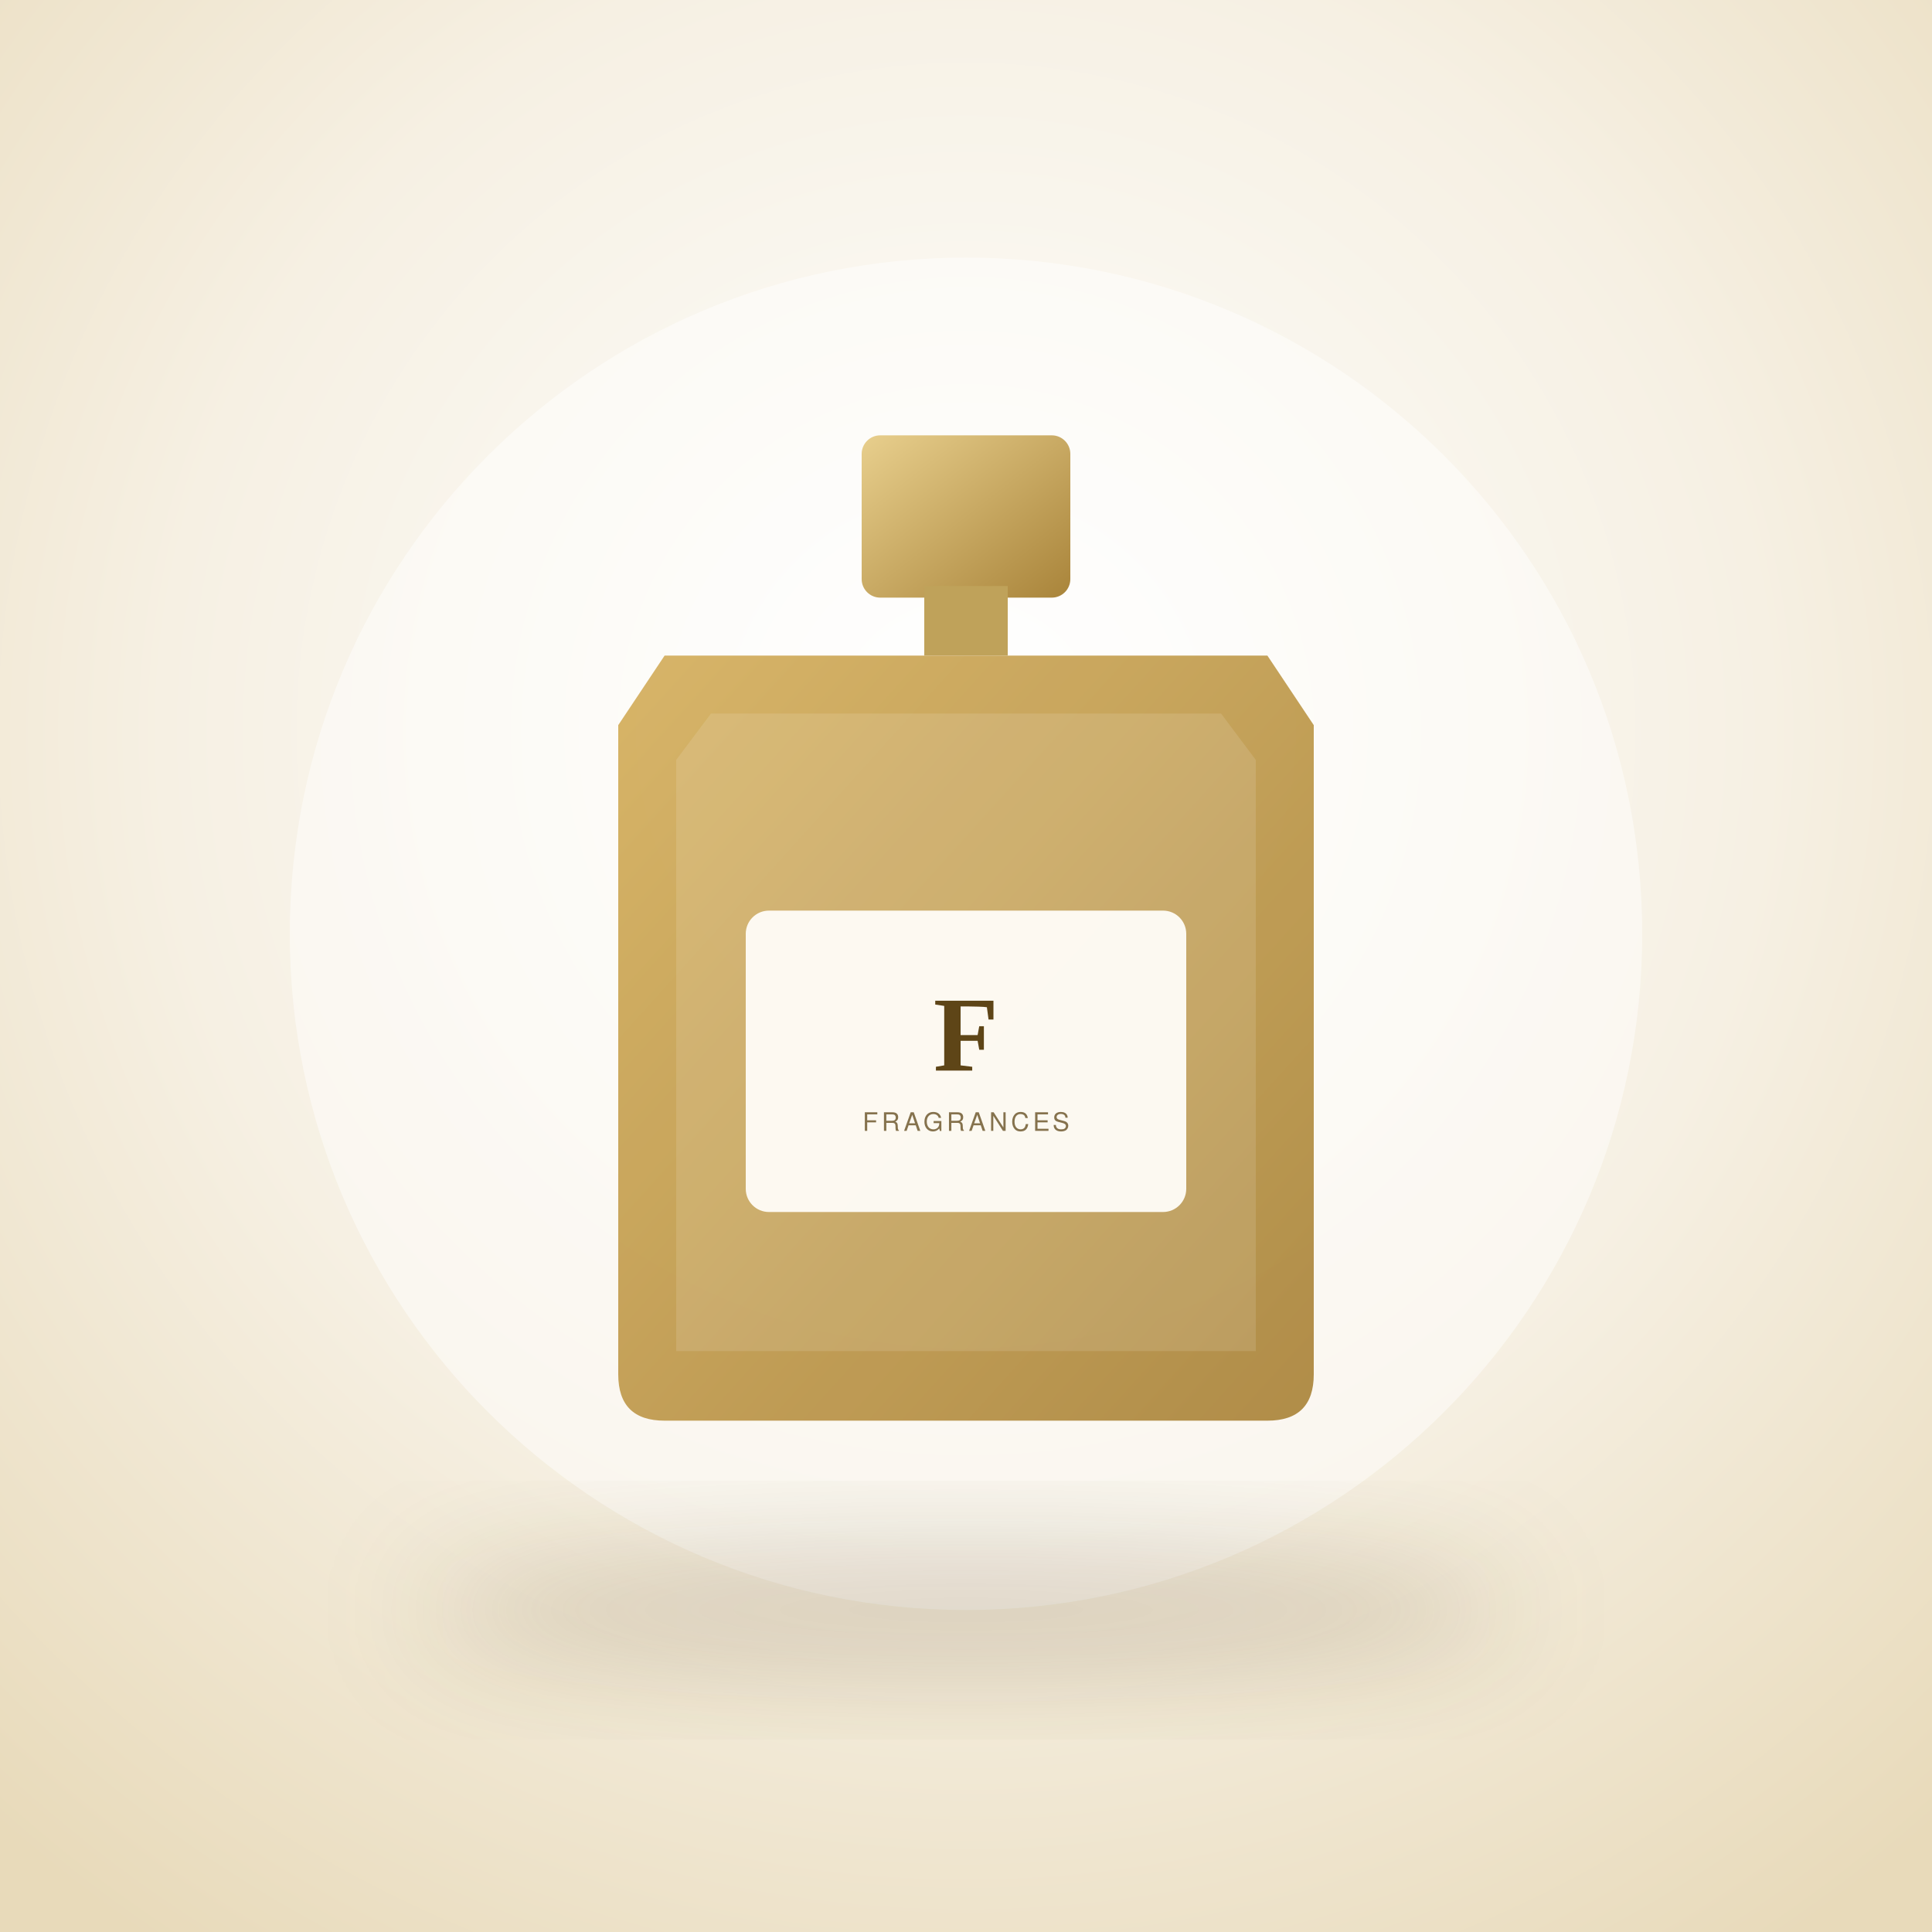
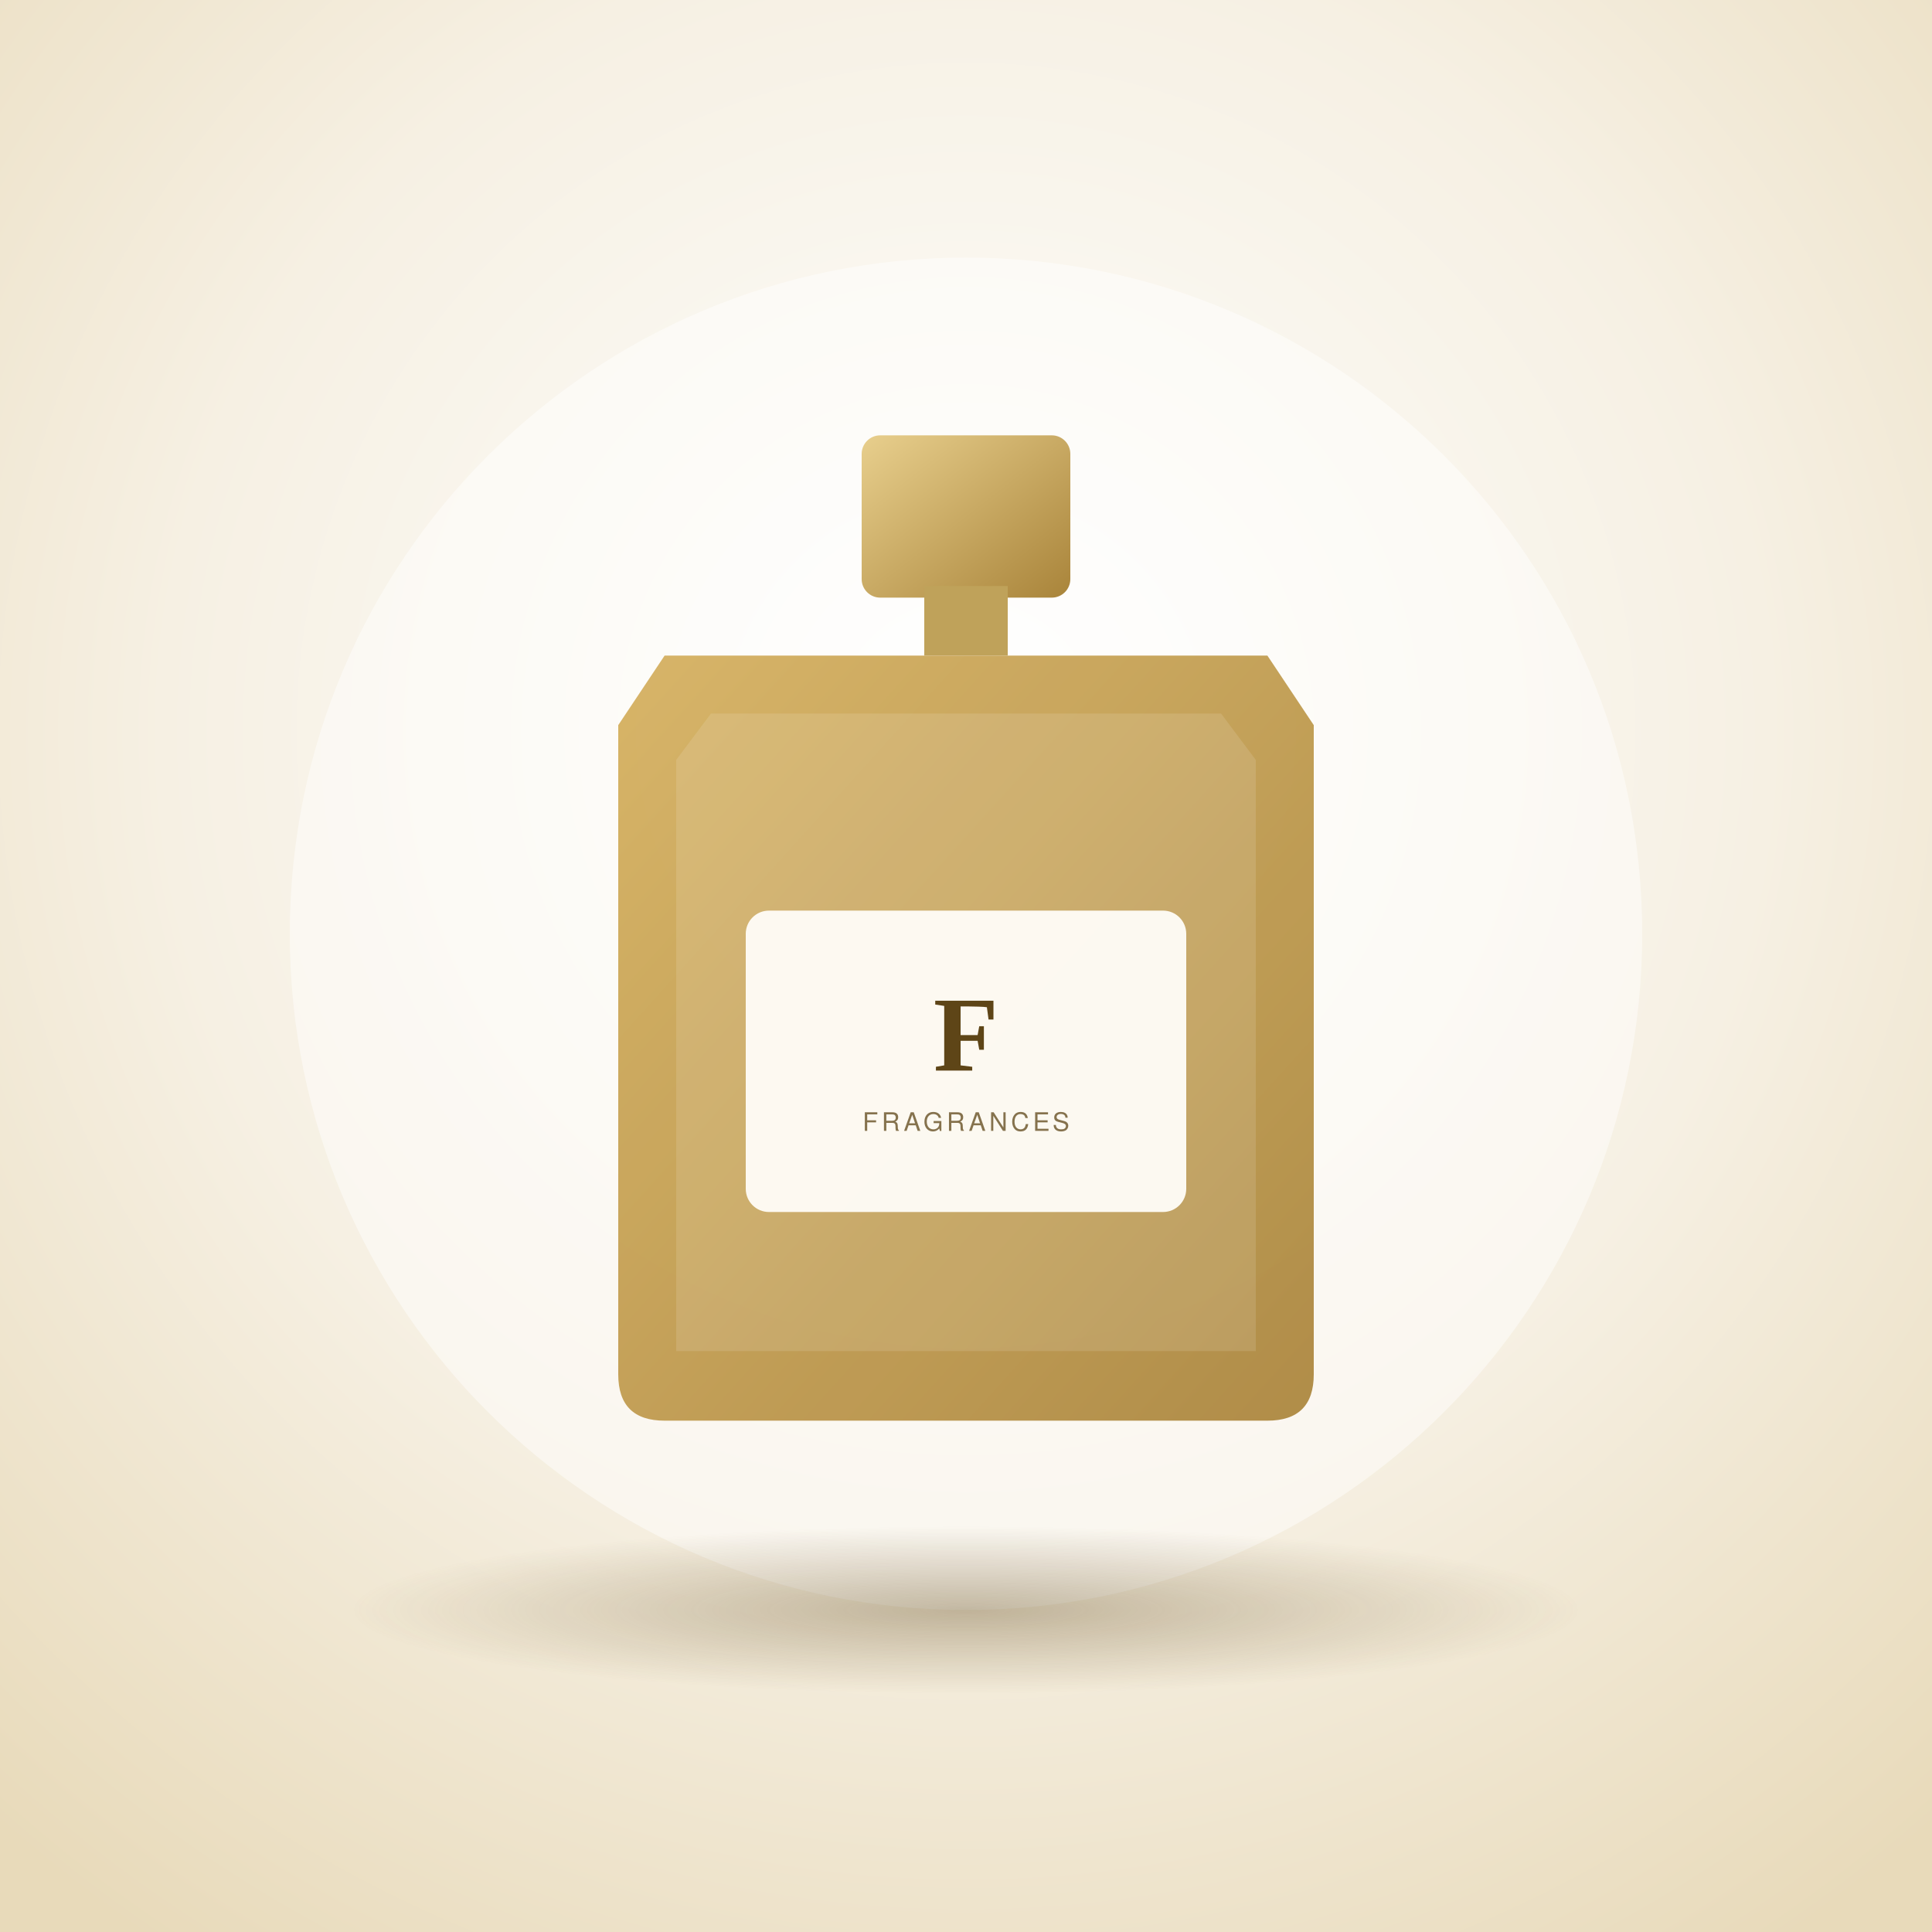
<svg xmlns="http://www.w3.org/2000/svg" viewBox="0 0 600 600" width="600" height="600" role="img" aria-label="Fragrances">
  <defs>
    <radialGradient id="bg" cx="50%" cy="38%" r="75%">
      <stop offset="0" stop-color="#FFFFFF" />
      <stop offset=".55" stop-color="#F6F0E3" />
      <stop offset="1" stop-color="#E8DABA" stop-opacity="1" />
    </radialGradient>
    <linearGradient id="body" x1="0" y1="0" x2="1" y2="1">
      <stop offset="0" stop-color="#D4AE5C" />
      <stop offset="1" stop-color="#A9843A" />
    </linearGradient>
    <linearGradient id="gold" x1="0" y1="0" x2="1" y2="1">
      <stop offset="0" stop-color="#E8CF8D" />
      <stop offset="1" stop-color="#A9843A" />
    </linearGradient>
    <linearGradient id="ink" x1="0" y1="0" x2="0" y2="1">
      <stop offset="0" stop-color="#5E4517" />
      <stop offset="1" stop-color="#5E4517" />
    </linearGradient>
-     <filter id="soft" x="-50%" y="-50%" width="200%" height="200%">
-       <feGaussianBlur stdDeviation="18" />
-     </filter>
+     <radialGradient id="shadow">
+       <stop offset="0" stop-color="#5E4517" stop-opacity=".35" />
+       <stop offset="1" stop-color="#5E4517" stop-opacity="0" />
+     </radialGradient>
  </defs>
  <rect width="600" height="600" fill="url(#bg)" />
  <circle cx="300" cy="290" r="210" fill="#fff" opacity=".45" />
-   <ellipse cx="300" cy="500" rx="170" ry="20" fill="#5E4517" opacity=".2" filter="url(#soft)" />
+   <ellipse cx="300" cy="500" rx="190" ry="26" fill="url(#shadow)" />
  <g transform="translate(300 290) scale(.72)">
    <rect x="-45" y="-215" width="90" height="70" rx="8" fill="url(#gold)" />
    <rect x="-18" y="-150" width="36" height="30" fill="#BFA25A" />
    <path d="M-130,-120 L130,-120 L150,-90 L150,190 Q150,210 130,210 L-130,210 Q-150,210 -150,190 L-150,-90 Z" fill="url(#body)" opacity=".92" />
    <path d="M-110,-95 L110,-95 L125,-75 L125,180 L-125,180 L-125,-75 Z" fill="#fff" opacity=".12" />
    <rect x="-95" y="-10" width="190" height="130" rx="10" fill="#FFFDF8" opacity=".95" />
    <text x="0" y="59" text-anchor="middle" font-family="Georgia, 'Times New Roman', serif" font-size="46" font-weight="700" fill="url(#ink)">F</text>
    <text x="0" y="85" text-anchor="middle" font-family="Helvetica, Arial, sans-serif" font-size="11" letter-spacing="1.5" fill="url(#ink)" opacity=".75">FRAGRANCES</text>
    <line x1="-73" x2="73" y1="8" y2="8" stroke="url(#ink)" stroke-width="1" opacity=".3" />
  </g>
</svg>
